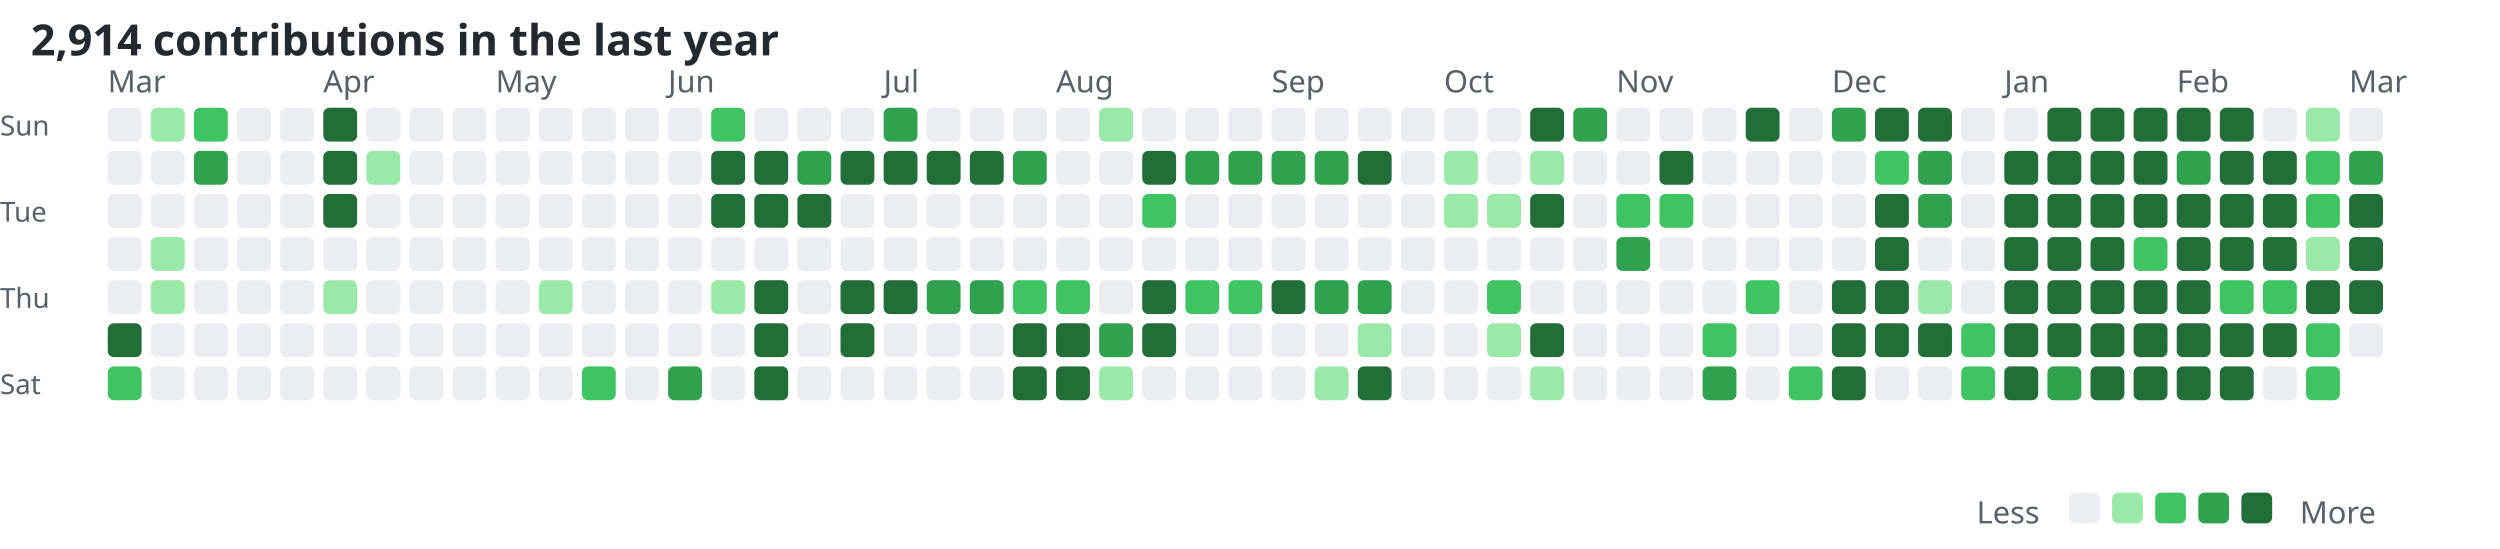
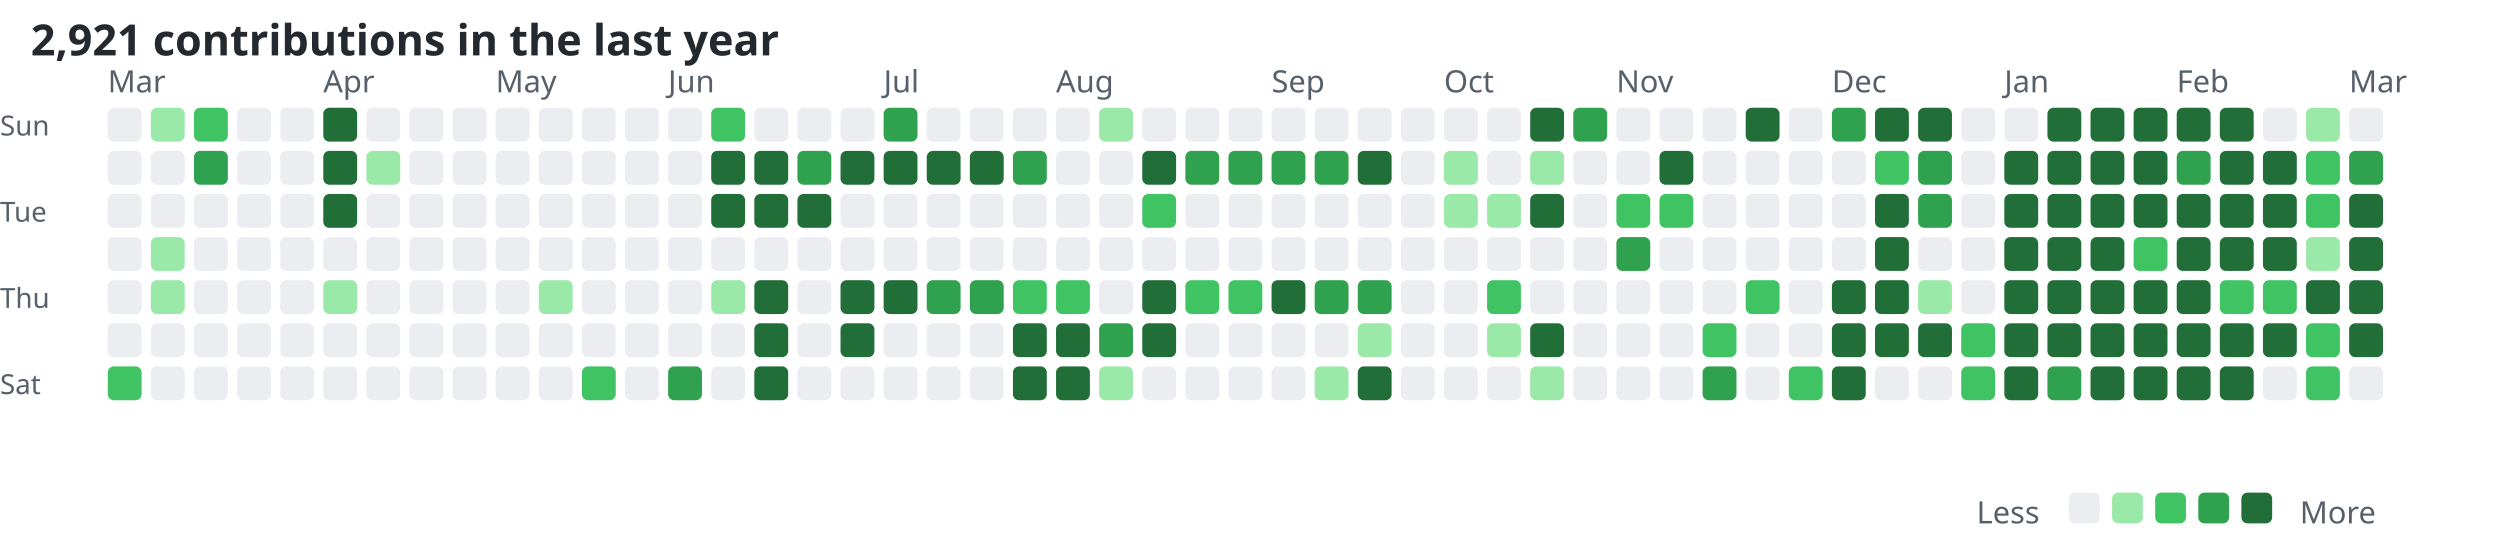
<svg xmlns="http://www.w3.org/2000/svg" width="812" height="178" viewBox="0 0 812 178">
  <style>
    .title { font: 600 14px 'Segoe UI', sans-serif; fill: #24292f; }
    .month { font: 400 10px 'Segoe UI', sans-serif; fill: #57606a; }
    .legend { font: 400 10px 'Segoe UI', sans-serif; fill: #57606a; }
    .day { font: 400 9px 'Segoe UI', sans-serif; fill: #57606a; }
  </style>
-   <text x="10" y="18" class="title">2,914 contributions in the last year</text>
+   <text x="10" y="18" class="title">2,921 contributions in the last year</text>
  <text x="35" y="30" class="month">Mar</text>
  <text x="105" y="30" class="month">Apr</text>
  <text x="161" y="30" class="month">May</text>
  <text x="217" y="30" class="month">Jun</text>
  <text x="287" y="30" class="month">Jul</text>
  <text x="343" y="30" class="month">Aug</text>
  <text x="413" y="30" class="month">Sep</text>
  <text x="469" y="30" class="month">Oct</text>
  <text x="525" y="30" class="month">Nov</text>
  <text x="595" y="30" class="month">Dec</text>
  <text x="651" y="30" class="month">Jan</text>
  <text x="707" y="30" class="month">Feb</text>
  <text x="763" y="30" class="month">Mar</text>
  <text x="0" y="44" class="day">Sun</text>
  <text x="0" y="72" class="day">Tue</text>
  <text x="0" y="100" class="day">Thu</text>
  <text x="0" y="128" class="day">Sat</text>
  <rect x="35" y="35" width="11" height="11" rx="2" ry="2" fill="#ebedf0" />
  <rect x="35" y="49" width="11" height="11" rx="2" ry="2" fill="#ebedf0" />
  <rect x="35" y="63" width="11" height="11" rx="2" ry="2" fill="#ebedf0" />
  <rect x="35" y="77" width="11" height="11" rx="2" ry="2" fill="#ebedf0" />
  <rect x="35" y="91" width="11" height="11" rx="2" ry="2" fill="#ebedf0" />
-   <rect x="35" y="105" width="11" height="11" rx="2" ry="2" fill="#216e39" />
+   <rect x="35" y="105" width="11" height="11" rx="2" ry="2" fill="#ebedf0" />
  <rect x="35" y="119" width="11" height="11" rx="2" ry="2" fill="#40c463" />
  <rect x="49" y="35" width="11" height="11" rx="2" ry="2" fill="#9be9a8" />
  <rect x="49" y="49" width="11" height="11" rx="2" ry="2" fill="#ebedf0" />
  <rect x="49" y="63" width="11" height="11" rx="2" ry="2" fill="#ebedf0" />
  <rect x="49" y="77" width="11" height="11" rx="2" ry="2" fill="#9be9a8" />
  <rect x="49" y="91" width="11" height="11" rx="2" ry="2" fill="#9be9a8" />
  <rect x="49" y="105" width="11" height="11" rx="2" ry="2" fill="#ebedf0" />
  <rect x="49" y="119" width="11" height="11" rx="2" ry="2" fill="#ebedf0" />
  <rect x="63" y="35" width="11" height="11" rx="2" ry="2" fill="#40c463" />
  <rect x="63" y="49" width="11" height="11" rx="2" ry="2" fill="#30a14e" />
  <rect x="63" y="63" width="11" height="11" rx="2" ry="2" fill="#ebedf0" />
  <rect x="63" y="77" width="11" height="11" rx="2" ry="2" fill="#ebedf0" />
  <rect x="63" y="91" width="11" height="11" rx="2" ry="2" fill="#ebedf0" />
  <rect x="63" y="105" width="11" height="11" rx="2" ry="2" fill="#ebedf0" />
  <rect x="63" y="119" width="11" height="11" rx="2" ry="2" fill="#ebedf0" />
  <rect x="77" y="35" width="11" height="11" rx="2" ry="2" fill="#ebedf0" />
  <rect x="77" y="49" width="11" height="11" rx="2" ry="2" fill="#ebedf0" />
  <rect x="77" y="63" width="11" height="11" rx="2" ry="2" fill="#ebedf0" />
  <rect x="77" y="77" width="11" height="11" rx="2" ry="2" fill="#ebedf0" />
  <rect x="77" y="91" width="11" height="11" rx="2" ry="2" fill="#ebedf0" />
  <rect x="77" y="105" width="11" height="11" rx="2" ry="2" fill="#ebedf0" />
  <rect x="77" y="119" width="11" height="11" rx="2" ry="2" fill="#ebedf0" />
  <rect x="91" y="35" width="11" height="11" rx="2" ry="2" fill="#ebedf0" />
  <rect x="91" y="49" width="11" height="11" rx="2" ry="2" fill="#ebedf0" />
  <rect x="91" y="63" width="11" height="11" rx="2" ry="2" fill="#ebedf0" />
  <rect x="91" y="77" width="11" height="11" rx="2" ry="2" fill="#ebedf0" />
  <rect x="91" y="91" width="11" height="11" rx="2" ry="2" fill="#ebedf0" />
  <rect x="91" y="105" width="11" height="11" rx="2" ry="2" fill="#ebedf0" />
  <rect x="91" y="119" width="11" height="11" rx="2" ry="2" fill="#ebedf0" />
  <rect x="105" y="35" width="11" height="11" rx="2" ry="2" fill="#216e39" />
  <rect x="105" y="49" width="11" height="11" rx="2" ry="2" fill="#216e39" />
  <rect x="105" y="63" width="11" height="11" rx="2" ry="2" fill="#216e39" />
  <rect x="105" y="77" width="11" height="11" rx="2" ry="2" fill="#ebedf0" />
  <rect x="105" y="91" width="11" height="11" rx="2" ry="2" fill="#9be9a8" />
  <rect x="105" y="105" width="11" height="11" rx="2" ry="2" fill="#ebedf0" />
  <rect x="105" y="119" width="11" height="11" rx="2" ry="2" fill="#ebedf0" />
  <rect x="119" y="35" width="11" height="11" rx="2" ry="2" fill="#ebedf0" />
  <rect x="119" y="49" width="11" height="11" rx="2" ry="2" fill="#9be9a8" />
  <rect x="119" y="63" width="11" height="11" rx="2" ry="2" fill="#ebedf0" />
  <rect x="119" y="77" width="11" height="11" rx="2" ry="2" fill="#ebedf0" />
  <rect x="119" y="91" width="11" height="11" rx="2" ry="2" fill="#ebedf0" />
  <rect x="119" y="105" width="11" height="11" rx="2" ry="2" fill="#ebedf0" />
  <rect x="119" y="119" width="11" height="11" rx="2" ry="2" fill="#ebedf0" />
  <rect x="133" y="35" width="11" height="11" rx="2" ry="2" fill="#ebedf0" />
  <rect x="133" y="49" width="11" height="11" rx="2" ry="2" fill="#ebedf0" />
  <rect x="133" y="63" width="11" height="11" rx="2" ry="2" fill="#ebedf0" />
  <rect x="133" y="77" width="11" height="11" rx="2" ry="2" fill="#ebedf0" />
  <rect x="133" y="91" width="11" height="11" rx="2" ry="2" fill="#ebedf0" />
  <rect x="133" y="105" width="11" height="11" rx="2" ry="2" fill="#ebedf0" />
  <rect x="133" y="119" width="11" height="11" rx="2" ry="2" fill="#ebedf0" />
  <rect x="147" y="35" width="11" height="11" rx="2" ry="2" fill="#ebedf0" />
  <rect x="147" y="49" width="11" height="11" rx="2" ry="2" fill="#ebedf0" />
  <rect x="147" y="63" width="11" height="11" rx="2" ry="2" fill="#ebedf0" />
  <rect x="147" y="77" width="11" height="11" rx="2" ry="2" fill="#ebedf0" />
  <rect x="147" y="91" width="11" height="11" rx="2" ry="2" fill="#ebedf0" />
  <rect x="147" y="105" width="11" height="11" rx="2" ry="2" fill="#ebedf0" />
  <rect x="147" y="119" width="11" height="11" rx="2" ry="2" fill="#ebedf0" />
  <rect x="161" y="35" width="11" height="11" rx="2" ry="2" fill="#ebedf0" />
  <rect x="161" y="49" width="11" height="11" rx="2" ry="2" fill="#ebedf0" />
  <rect x="161" y="63" width="11" height="11" rx="2" ry="2" fill="#ebedf0" />
  <rect x="161" y="77" width="11" height="11" rx="2" ry="2" fill="#ebedf0" />
  <rect x="161" y="91" width="11" height="11" rx="2" ry="2" fill="#ebedf0" />
  <rect x="161" y="105" width="11" height="11" rx="2" ry="2" fill="#ebedf0" />
  <rect x="161" y="119" width="11" height="11" rx="2" ry="2" fill="#ebedf0" />
  <rect x="175" y="35" width="11" height="11" rx="2" ry="2" fill="#ebedf0" />
  <rect x="175" y="49" width="11" height="11" rx="2" ry="2" fill="#ebedf0" />
  <rect x="175" y="63" width="11" height="11" rx="2" ry="2" fill="#ebedf0" />
  <rect x="175" y="77" width="11" height="11" rx="2" ry="2" fill="#ebedf0" />
  <rect x="175" y="91" width="11" height="11" rx="2" ry="2" fill="#9be9a8" />
  <rect x="175" y="105" width="11" height="11" rx="2" ry="2" fill="#ebedf0" />
  <rect x="175" y="119" width="11" height="11" rx="2" ry="2" fill="#ebedf0" />
  <rect x="189" y="35" width="11" height="11" rx="2" ry="2" fill="#ebedf0" />
  <rect x="189" y="49" width="11" height="11" rx="2" ry="2" fill="#ebedf0" />
  <rect x="189" y="63" width="11" height="11" rx="2" ry="2" fill="#ebedf0" />
  <rect x="189" y="77" width="11" height="11" rx="2" ry="2" fill="#ebedf0" />
  <rect x="189" y="91" width="11" height="11" rx="2" ry="2" fill="#ebedf0" />
  <rect x="189" y="105" width="11" height="11" rx="2" ry="2" fill="#ebedf0" />
  <rect x="189" y="119" width="11" height="11" rx="2" ry="2" fill="#40c463" />
  <rect x="203" y="35" width="11" height="11" rx="2" ry="2" fill="#ebedf0" />
  <rect x="203" y="49" width="11" height="11" rx="2" ry="2" fill="#ebedf0" />
  <rect x="203" y="63" width="11" height="11" rx="2" ry="2" fill="#ebedf0" />
  <rect x="203" y="77" width="11" height="11" rx="2" ry="2" fill="#ebedf0" />
  <rect x="203" y="91" width="11" height="11" rx="2" ry="2" fill="#ebedf0" />
  <rect x="203" y="105" width="11" height="11" rx="2" ry="2" fill="#ebedf0" />
  <rect x="203" y="119" width="11" height="11" rx="2" ry="2" fill="#ebedf0" />
  <rect x="217" y="35" width="11" height="11" rx="2" ry="2" fill="#ebedf0" />
  <rect x="217" y="49" width="11" height="11" rx="2" ry="2" fill="#ebedf0" />
  <rect x="217" y="63" width="11" height="11" rx="2" ry="2" fill="#ebedf0" />
  <rect x="217" y="77" width="11" height="11" rx="2" ry="2" fill="#ebedf0" />
  <rect x="217" y="91" width="11" height="11" rx="2" ry="2" fill="#ebedf0" />
  <rect x="217" y="105" width="11" height="11" rx="2" ry="2" fill="#ebedf0" />
  <rect x="217" y="119" width="11" height="11" rx="2" ry="2" fill="#30a14e" />
  <rect x="231" y="35" width="11" height="11" rx="2" ry="2" fill="#40c463" />
  <rect x="231" y="49" width="11" height="11" rx="2" ry="2" fill="#216e39" />
  <rect x="231" y="63" width="11" height="11" rx="2" ry="2" fill="#216e39" />
  <rect x="231" y="77" width="11" height="11" rx="2" ry="2" fill="#ebedf0" />
  <rect x="231" y="91" width="11" height="11" rx="2" ry="2" fill="#9be9a8" />
  <rect x="231" y="105" width="11" height="11" rx="2" ry="2" fill="#ebedf0" />
  <rect x="231" y="119" width="11" height="11" rx="2" ry="2" fill="#ebedf0" />
  <rect x="245" y="35" width="11" height="11" rx="2" ry="2" fill="#ebedf0" />
  <rect x="245" y="49" width="11" height="11" rx="2" ry="2" fill="#216e39" />
  <rect x="245" y="63" width="11" height="11" rx="2" ry="2" fill="#216e39" />
  <rect x="245" y="77" width="11" height="11" rx="2" ry="2" fill="#ebedf0" />
  <rect x="245" y="91" width="11" height="11" rx="2" ry="2" fill="#216e39" />
  <rect x="245" y="105" width="11" height="11" rx="2" ry="2" fill="#216e39" />
  <rect x="245" y="119" width="11" height="11" rx="2" ry="2" fill="#216e39" />
  <rect x="259" y="35" width="11" height="11" rx="2" ry="2" fill="#ebedf0" />
  <rect x="259" y="49" width="11" height="11" rx="2" ry="2" fill="#30a14e" />
  <rect x="259" y="63" width="11" height="11" rx="2" ry="2" fill="#216e39" />
  <rect x="259" y="77" width="11" height="11" rx="2" ry="2" fill="#ebedf0" />
  <rect x="259" y="91" width="11" height="11" rx="2" ry="2" fill="#ebedf0" />
  <rect x="259" y="105" width="11" height="11" rx="2" ry="2" fill="#ebedf0" />
  <rect x="259" y="119" width="11" height="11" rx="2" ry="2" fill="#ebedf0" />
  <rect x="273" y="35" width="11" height="11" rx="2" ry="2" fill="#ebedf0" />
  <rect x="273" y="49" width="11" height="11" rx="2" ry="2" fill="#216e39" />
  <rect x="273" y="63" width="11" height="11" rx="2" ry="2" fill="#ebedf0" />
  <rect x="273" y="77" width="11" height="11" rx="2" ry="2" fill="#ebedf0" />
  <rect x="273" y="91" width="11" height="11" rx="2" ry="2" fill="#216e39" />
  <rect x="273" y="105" width="11" height="11" rx="2" ry="2" fill="#216e39" />
  <rect x="273" y="119" width="11" height="11" rx="2" ry="2" fill="#ebedf0" />
  <rect x="287" y="35" width="11" height="11" rx="2" ry="2" fill="#30a14e" />
  <rect x="287" y="49" width="11" height="11" rx="2" ry="2" fill="#216e39" />
  <rect x="287" y="63" width="11" height="11" rx="2" ry="2" fill="#ebedf0" />
  <rect x="287" y="77" width="11" height="11" rx="2" ry="2" fill="#ebedf0" />
  <rect x="287" y="91" width="11" height="11" rx="2" ry="2" fill="#216e39" />
  <rect x="287" y="105" width="11" height="11" rx="2" ry="2" fill="#ebedf0" />
  <rect x="287" y="119" width="11" height="11" rx="2" ry="2" fill="#ebedf0" />
  <rect x="301" y="35" width="11" height="11" rx="2" ry="2" fill="#ebedf0" />
  <rect x="301" y="49" width="11" height="11" rx="2" ry="2" fill="#216e39" />
  <rect x="301" y="63" width="11" height="11" rx="2" ry="2" fill="#ebedf0" />
  <rect x="301" y="77" width="11" height="11" rx="2" ry="2" fill="#ebedf0" />
  <rect x="301" y="91" width="11" height="11" rx="2" ry="2" fill="#30a14e" />
  <rect x="301" y="105" width="11" height="11" rx="2" ry="2" fill="#ebedf0" />
  <rect x="301" y="119" width="11" height="11" rx="2" ry="2" fill="#ebedf0" />
  <rect x="315" y="35" width="11" height="11" rx="2" ry="2" fill="#ebedf0" />
  <rect x="315" y="49" width="11" height="11" rx="2" ry="2" fill="#216e39" />
  <rect x="315" y="63" width="11" height="11" rx="2" ry="2" fill="#ebedf0" />
  <rect x="315" y="77" width="11" height="11" rx="2" ry="2" fill="#ebedf0" />
  <rect x="315" y="91" width="11" height="11" rx="2" ry="2" fill="#30a14e" />
  <rect x="315" y="105" width="11" height="11" rx="2" ry="2" fill="#ebedf0" />
  <rect x="315" y="119" width="11" height="11" rx="2" ry="2" fill="#ebedf0" />
  <rect x="329" y="35" width="11" height="11" rx="2" ry="2" fill="#ebedf0" />
  <rect x="329" y="49" width="11" height="11" rx="2" ry="2" fill="#30a14e" />
  <rect x="329" y="63" width="11" height="11" rx="2" ry="2" fill="#ebedf0" />
  <rect x="329" y="77" width="11" height="11" rx="2" ry="2" fill="#ebedf0" />
  <rect x="329" y="91" width="11" height="11" rx="2" ry="2" fill="#40c463" />
  <rect x="329" y="105" width="11" height="11" rx="2" ry="2" fill="#216e39" />
  <rect x="329" y="119" width="11" height="11" rx="2" ry="2" fill="#216e39" />
  <rect x="343" y="35" width="11" height="11" rx="2" ry="2" fill="#ebedf0" />
  <rect x="343" y="49" width="11" height="11" rx="2" ry="2" fill="#ebedf0" />
  <rect x="343" y="63" width="11" height="11" rx="2" ry="2" fill="#ebedf0" />
  <rect x="343" y="77" width="11" height="11" rx="2" ry="2" fill="#ebedf0" />
  <rect x="343" y="91" width="11" height="11" rx="2" ry="2" fill="#40c463" />
  <rect x="343" y="105" width="11" height="11" rx="2" ry="2" fill="#216e39" />
  <rect x="343" y="119" width="11" height="11" rx="2" ry="2" fill="#216e39" />
  <rect x="357" y="35" width="11" height="11" rx="2" ry="2" fill="#9be9a8" />
  <rect x="357" y="49" width="11" height="11" rx="2" ry="2" fill="#ebedf0" />
  <rect x="357" y="63" width="11" height="11" rx="2" ry="2" fill="#ebedf0" />
  <rect x="357" y="77" width="11" height="11" rx="2" ry="2" fill="#ebedf0" />
  <rect x="357" y="91" width="11" height="11" rx="2" ry="2" fill="#ebedf0" />
  <rect x="357" y="105" width="11" height="11" rx="2" ry="2" fill="#30a14e" />
  <rect x="357" y="119" width="11" height="11" rx="2" ry="2" fill="#9be9a8" />
  <rect x="371" y="35" width="11" height="11" rx="2" ry="2" fill="#ebedf0" />
  <rect x="371" y="49" width="11" height="11" rx="2" ry="2" fill="#216e39" />
  <rect x="371" y="63" width="11" height="11" rx="2" ry="2" fill="#40c463" />
  <rect x="371" y="77" width="11" height="11" rx="2" ry="2" fill="#ebedf0" />
  <rect x="371" y="91" width="11" height="11" rx="2" ry="2" fill="#216e39" />
  <rect x="371" y="105" width="11" height="11" rx="2" ry="2" fill="#216e39" />
  <rect x="371" y="119" width="11" height="11" rx="2" ry="2" fill="#ebedf0" />
  <rect x="385" y="35" width="11" height="11" rx="2" ry="2" fill="#ebedf0" />
  <rect x="385" y="49" width="11" height="11" rx="2" ry="2" fill="#30a14e" />
  <rect x="385" y="63" width="11" height="11" rx="2" ry="2" fill="#ebedf0" />
  <rect x="385" y="77" width="11" height="11" rx="2" ry="2" fill="#ebedf0" />
  <rect x="385" y="91" width="11" height="11" rx="2" ry="2" fill="#40c463" />
  <rect x="385" y="105" width="11" height="11" rx="2" ry="2" fill="#ebedf0" />
  <rect x="385" y="119" width="11" height="11" rx="2" ry="2" fill="#ebedf0" />
  <rect x="399" y="35" width="11" height="11" rx="2" ry="2" fill="#ebedf0" />
  <rect x="399" y="49" width="11" height="11" rx="2" ry="2" fill="#30a14e" />
  <rect x="399" y="63" width="11" height="11" rx="2" ry="2" fill="#ebedf0" />
  <rect x="399" y="77" width="11" height="11" rx="2" ry="2" fill="#ebedf0" />
  <rect x="399" y="91" width="11" height="11" rx="2" ry="2" fill="#40c463" />
  <rect x="399" y="105" width="11" height="11" rx="2" ry="2" fill="#ebedf0" />
  <rect x="399" y="119" width="11" height="11" rx="2" ry="2" fill="#ebedf0" />
  <rect x="413" y="35" width="11" height="11" rx="2" ry="2" fill="#ebedf0" />
  <rect x="413" y="49" width="11" height="11" rx="2" ry="2" fill="#30a14e" />
  <rect x="413" y="63" width="11" height="11" rx="2" ry="2" fill="#ebedf0" />
  <rect x="413" y="77" width="11" height="11" rx="2" ry="2" fill="#ebedf0" />
  <rect x="413" y="91" width="11" height="11" rx="2" ry="2" fill="#216e39" />
  <rect x="413" y="105" width="11" height="11" rx="2" ry="2" fill="#ebedf0" />
  <rect x="413" y="119" width="11" height="11" rx="2" ry="2" fill="#ebedf0" />
  <rect x="427" y="35" width="11" height="11" rx="2" ry="2" fill="#ebedf0" />
  <rect x="427" y="49" width="11" height="11" rx="2" ry="2" fill="#30a14e" />
  <rect x="427" y="63" width="11" height="11" rx="2" ry="2" fill="#ebedf0" />
  <rect x="427" y="77" width="11" height="11" rx="2" ry="2" fill="#ebedf0" />
  <rect x="427" y="91" width="11" height="11" rx="2" ry="2" fill="#30a14e" />
  <rect x="427" y="105" width="11" height="11" rx="2" ry="2" fill="#ebedf0" />
  <rect x="427" y="119" width="11" height="11" rx="2" ry="2" fill="#9be9a8" />
  <rect x="441" y="35" width="11" height="11" rx="2" ry="2" fill="#ebedf0" />
  <rect x="441" y="49" width="11" height="11" rx="2" ry="2" fill="#216e39" />
  <rect x="441" y="63" width="11" height="11" rx="2" ry="2" fill="#ebedf0" />
  <rect x="441" y="77" width="11" height="11" rx="2" ry="2" fill="#ebedf0" />
  <rect x="441" y="91" width="11" height="11" rx="2" ry="2" fill="#30a14e" />
  <rect x="441" y="105" width="11" height="11" rx="2" ry="2" fill="#9be9a8" />
  <rect x="441" y="119" width="11" height="11" rx="2" ry="2" fill="#216e39" />
  <rect x="455" y="35" width="11" height="11" rx="2" ry="2" fill="#ebedf0" />
  <rect x="455" y="49" width="11" height="11" rx="2" ry="2" fill="#ebedf0" />
  <rect x="455" y="63" width="11" height="11" rx="2" ry="2" fill="#ebedf0" />
  <rect x="455" y="77" width="11" height="11" rx="2" ry="2" fill="#ebedf0" />
  <rect x="455" y="91" width="11" height="11" rx="2" ry="2" fill="#ebedf0" />
  <rect x="455" y="105" width="11" height="11" rx="2" ry="2" fill="#ebedf0" />
  <rect x="455" y="119" width="11" height="11" rx="2" ry="2" fill="#ebedf0" />
  <rect x="469" y="35" width="11" height="11" rx="2" ry="2" fill="#ebedf0" />
  <rect x="469" y="49" width="11" height="11" rx="2" ry="2" fill="#9be9a8" />
  <rect x="469" y="63" width="11" height="11" rx="2" ry="2" fill="#9be9a8" />
  <rect x="469" y="77" width="11" height="11" rx="2" ry="2" fill="#ebedf0" />
  <rect x="469" y="91" width="11" height="11" rx="2" ry="2" fill="#ebedf0" />
  <rect x="469" y="105" width="11" height="11" rx="2" ry="2" fill="#ebedf0" />
  <rect x="469" y="119" width="11" height="11" rx="2" ry="2" fill="#ebedf0" />
  <rect x="483" y="35" width="11" height="11" rx="2" ry="2" fill="#ebedf0" />
  <rect x="483" y="49" width="11" height="11" rx="2" ry="2" fill="#ebedf0" />
  <rect x="483" y="63" width="11" height="11" rx="2" ry="2" fill="#9be9a8" />
  <rect x="483" y="77" width="11" height="11" rx="2" ry="2" fill="#ebedf0" />
  <rect x="483" y="91" width="11" height="11" rx="2" ry="2" fill="#40c463" />
  <rect x="483" y="105" width="11" height="11" rx="2" ry="2" fill="#9be9a8" />
  <rect x="483" y="119" width="11" height="11" rx="2" ry="2" fill="#ebedf0" />
  <rect x="497" y="35" width="11" height="11" rx="2" ry="2" fill="#216e39" />
  <rect x="497" y="49" width="11" height="11" rx="2" ry="2" fill="#9be9a8" />
  <rect x="497" y="63" width="11" height="11" rx="2" ry="2" fill="#216e39" />
  <rect x="497" y="77" width="11" height="11" rx="2" ry="2" fill="#ebedf0" />
  <rect x="497" y="91" width="11" height="11" rx="2" ry="2" fill="#ebedf0" />
  <rect x="497" y="105" width="11" height="11" rx="2" ry="2" fill="#216e39" />
  <rect x="497" y="119" width="11" height="11" rx="2" ry="2" fill="#9be9a8" />
  <rect x="511" y="35" width="11" height="11" rx="2" ry="2" fill="#30a14e" />
  <rect x="511" y="49" width="11" height="11" rx="2" ry="2" fill="#ebedf0" />
  <rect x="511" y="63" width="11" height="11" rx="2" ry="2" fill="#ebedf0" />
  <rect x="511" y="77" width="11" height="11" rx="2" ry="2" fill="#ebedf0" />
  <rect x="511" y="91" width="11" height="11" rx="2" ry="2" fill="#ebedf0" />
  <rect x="511" y="105" width="11" height="11" rx="2" ry="2" fill="#ebedf0" />
  <rect x="511" y="119" width="11" height="11" rx="2" ry="2" fill="#ebedf0" />
  <rect x="525" y="35" width="11" height="11" rx="2" ry="2" fill="#ebedf0" />
  <rect x="525" y="49" width="11" height="11" rx="2" ry="2" fill="#ebedf0" />
  <rect x="525" y="63" width="11" height="11" rx="2" ry="2" fill="#40c463" />
  <rect x="525" y="77" width="11" height="11" rx="2" ry="2" fill="#30a14e" />
  <rect x="525" y="91" width="11" height="11" rx="2" ry="2" fill="#ebedf0" />
  <rect x="525" y="105" width="11" height="11" rx="2" ry="2" fill="#ebedf0" />
  <rect x="525" y="119" width="11" height="11" rx="2" ry="2" fill="#ebedf0" />
  <rect x="539" y="35" width="11" height="11" rx="2" ry="2" fill="#ebedf0" />
  <rect x="539" y="49" width="11" height="11" rx="2" ry="2" fill="#216e39" />
  <rect x="539" y="63" width="11" height="11" rx="2" ry="2" fill="#40c463" />
  <rect x="539" y="77" width="11" height="11" rx="2" ry="2" fill="#ebedf0" />
  <rect x="539" y="91" width="11" height="11" rx="2" ry="2" fill="#ebedf0" />
  <rect x="539" y="105" width="11" height="11" rx="2" ry="2" fill="#ebedf0" />
  <rect x="539" y="119" width="11" height="11" rx="2" ry="2" fill="#ebedf0" />
  <rect x="553" y="35" width="11" height="11" rx="2" ry="2" fill="#ebedf0" />
  <rect x="553" y="49" width="11" height="11" rx="2" ry="2" fill="#ebedf0" />
  <rect x="553" y="63" width="11" height="11" rx="2" ry="2" fill="#ebedf0" />
  <rect x="553" y="77" width="11" height="11" rx="2" ry="2" fill="#ebedf0" />
  <rect x="553" y="91" width="11" height="11" rx="2" ry="2" fill="#ebedf0" />
  <rect x="553" y="105" width="11" height="11" rx="2" ry="2" fill="#40c463" />
  <rect x="553" y="119" width="11" height="11" rx="2" ry="2" fill="#30a14e" />
  <rect x="567" y="35" width="11" height="11" rx="2" ry="2" fill="#216e39" />
  <rect x="567" y="49" width="11" height="11" rx="2" ry="2" fill="#ebedf0" />
  <rect x="567" y="63" width="11" height="11" rx="2" ry="2" fill="#ebedf0" />
  <rect x="567" y="77" width="11" height="11" rx="2" ry="2" fill="#ebedf0" />
  <rect x="567" y="91" width="11" height="11" rx="2" ry="2" fill="#40c463" />
  <rect x="567" y="105" width="11" height="11" rx="2" ry="2" fill="#ebedf0" />
  <rect x="567" y="119" width="11" height="11" rx="2" ry="2" fill="#ebedf0" />
  <rect x="581" y="35" width="11" height="11" rx="2" ry="2" fill="#ebedf0" />
  <rect x="581" y="49" width="11" height="11" rx="2" ry="2" fill="#ebedf0" />
  <rect x="581" y="63" width="11" height="11" rx="2" ry="2" fill="#ebedf0" />
  <rect x="581" y="77" width="11" height="11" rx="2" ry="2" fill="#ebedf0" />
  <rect x="581" y="91" width="11" height="11" rx="2" ry="2" fill="#ebedf0" />
  <rect x="581" y="105" width="11" height="11" rx="2" ry="2" fill="#ebedf0" />
  <rect x="581" y="119" width="11" height="11" rx="2" ry="2" fill="#40c463" />
  <rect x="595" y="35" width="11" height="11" rx="2" ry="2" fill="#30a14e" />
  <rect x="595" y="49" width="11" height="11" rx="2" ry="2" fill="#ebedf0" />
  <rect x="595" y="63" width="11" height="11" rx="2" ry="2" fill="#ebedf0" />
  <rect x="595" y="77" width="11" height="11" rx="2" ry="2" fill="#ebedf0" />
  <rect x="595" y="91" width="11" height="11" rx="2" ry="2" fill="#216e39" />
  <rect x="595" y="105" width="11" height="11" rx="2" ry="2" fill="#216e39" />
  <rect x="595" y="119" width="11" height="11" rx="2" ry="2" fill="#216e39" />
  <rect x="609" y="35" width="11" height="11" rx="2" ry="2" fill="#216e39" />
  <rect x="609" y="49" width="11" height="11" rx="2" ry="2" fill="#40c463" />
  <rect x="609" y="63" width="11" height="11" rx="2" ry="2" fill="#216e39" />
  <rect x="609" y="77" width="11" height="11" rx="2" ry="2" fill="#216e39" />
  <rect x="609" y="91" width="11" height="11" rx="2" ry="2" fill="#216e39" />
  <rect x="609" y="105" width="11" height="11" rx="2" ry="2" fill="#216e39" />
  <rect x="609" y="119" width="11" height="11" rx="2" ry="2" fill="#ebedf0" />
  <rect x="623" y="35" width="11" height="11" rx="2" ry="2" fill="#216e39" />
  <rect x="623" y="49" width="11" height="11" rx="2" ry="2" fill="#30a14e" />
  <rect x="623" y="63" width="11" height="11" rx="2" ry="2" fill="#30a14e" />
  <rect x="623" y="77" width="11" height="11" rx="2" ry="2" fill="#ebedf0" />
  <rect x="623" y="91" width="11" height="11" rx="2" ry="2" fill="#9be9a8" />
  <rect x="623" y="105" width="11" height="11" rx="2" ry="2" fill="#216e39" />
  <rect x="623" y="119" width="11" height="11" rx="2" ry="2" fill="#ebedf0" />
  <rect x="637" y="35" width="11" height="11" rx="2" ry="2" fill="#ebedf0" />
  <rect x="637" y="49" width="11" height="11" rx="2" ry="2" fill="#ebedf0" />
  <rect x="637" y="63" width="11" height="11" rx="2" ry="2" fill="#ebedf0" />
  <rect x="637" y="77" width="11" height="11" rx="2" ry="2" fill="#ebedf0" />
  <rect x="637" y="91" width="11" height="11" rx="2" ry="2" fill="#ebedf0" />
  <rect x="637" y="105" width="11" height="11" rx="2" ry="2" fill="#40c463" />
  <rect x="637" y="119" width="11" height="11" rx="2" ry="2" fill="#40c463" />
  <rect x="651" y="35" width="11" height="11" rx="2" ry="2" fill="#ebedf0" />
  <rect x="651" y="49" width="11" height="11" rx="2" ry="2" fill="#216e39" />
  <rect x="651" y="63" width="11" height="11" rx="2" ry="2" fill="#216e39" />
  <rect x="651" y="77" width="11" height="11" rx="2" ry="2" fill="#216e39" />
  <rect x="651" y="91" width="11" height="11" rx="2" ry="2" fill="#216e39" />
  <rect x="651" y="105" width="11" height="11" rx="2" ry="2" fill="#216e39" />
  <rect x="651" y="119" width="11" height="11" rx="2" ry="2" fill="#216e39" />
  <rect x="665" y="35" width="11" height="11" rx="2" ry="2" fill="#216e39" />
  <rect x="665" y="49" width="11" height="11" rx="2" ry="2" fill="#216e39" />
  <rect x="665" y="63" width="11" height="11" rx="2" ry="2" fill="#216e39" />
  <rect x="665" y="77" width="11" height="11" rx="2" ry="2" fill="#216e39" />
  <rect x="665" y="91" width="11" height="11" rx="2" ry="2" fill="#216e39" />
  <rect x="665" y="105" width="11" height="11" rx="2" ry="2" fill="#216e39" />
  <rect x="665" y="119" width="11" height="11" rx="2" ry="2" fill="#30a14e" />
  <rect x="679" y="35" width="11" height="11" rx="2" ry="2" fill="#216e39" />
  <rect x="679" y="49" width="11" height="11" rx="2" ry="2" fill="#216e39" />
  <rect x="679" y="63" width="11" height="11" rx="2" ry="2" fill="#216e39" />
  <rect x="679" y="77" width="11" height="11" rx="2" ry="2" fill="#216e39" />
  <rect x="679" y="91" width="11" height="11" rx="2" ry="2" fill="#216e39" />
  <rect x="679" y="105" width="11" height="11" rx="2" ry="2" fill="#216e39" />
  <rect x="679" y="119" width="11" height="11" rx="2" ry="2" fill="#216e39" />
  <rect x="693" y="35" width="11" height="11" rx="2" ry="2" fill="#216e39" />
  <rect x="693" y="49" width="11" height="11" rx="2" ry="2" fill="#216e39" />
  <rect x="693" y="63" width="11" height="11" rx="2" ry="2" fill="#216e39" />
  <rect x="693" y="77" width="11" height="11" rx="2" ry="2" fill="#40c463" />
  <rect x="693" y="91" width="11" height="11" rx="2" ry="2" fill="#216e39" />
  <rect x="693" y="105" width="11" height="11" rx="2" ry="2" fill="#216e39" />
  <rect x="693" y="119" width="11" height="11" rx="2" ry="2" fill="#216e39" />
  <rect x="707" y="35" width="11" height="11" rx="2" ry="2" fill="#216e39" />
  <rect x="707" y="49" width="11" height="11" rx="2" ry="2" fill="#30a14e" />
  <rect x="707" y="63" width="11" height="11" rx="2" ry="2" fill="#216e39" />
  <rect x="707" y="77" width="11" height="11" rx="2" ry="2" fill="#216e39" />
  <rect x="707" y="91" width="11" height="11" rx="2" ry="2" fill="#216e39" />
  <rect x="707" y="105" width="11" height="11" rx="2" ry="2" fill="#216e39" />
  <rect x="707" y="119" width="11" height="11" rx="2" ry="2" fill="#216e39" />
  <rect x="721" y="35" width="11" height="11" rx="2" ry="2" fill="#216e39" />
  <rect x="721" y="49" width="11" height="11" rx="2" ry="2" fill="#216e39" />
  <rect x="721" y="63" width="11" height="11" rx="2" ry="2" fill="#216e39" />
  <rect x="721" y="77" width="11" height="11" rx="2" ry="2" fill="#216e39" />
  <rect x="721" y="91" width="11" height="11" rx="2" ry="2" fill="#40c463" />
  <rect x="721" y="105" width="11" height="11" rx="2" ry="2" fill="#216e39" />
  <rect x="721" y="119" width="11" height="11" rx="2" ry="2" fill="#216e39" />
  <rect x="735" y="35" width="11" height="11" rx="2" ry="2" fill="#ebedf0" />
  <rect x="735" y="49" width="11" height="11" rx="2" ry="2" fill="#216e39" />
  <rect x="735" y="63" width="11" height="11" rx="2" ry="2" fill="#216e39" />
  <rect x="735" y="77" width="11" height="11" rx="2" ry="2" fill="#216e39" />
  <rect x="735" y="91" width="11" height="11" rx="2" ry="2" fill="#40c463" />
  <rect x="735" y="105" width="11" height="11" rx="2" ry="2" fill="#216e39" />
  <rect x="735" y="119" width="11" height="11" rx="2" ry="2" fill="#ebedf0" />
  <rect x="749" y="35" width="11" height="11" rx="2" ry="2" fill="#9be9a8" />
  <rect x="749" y="49" width="11" height="11" rx="2" ry="2" fill="#40c463" />
  <rect x="749" y="63" width="11" height="11" rx="2" ry="2" fill="#40c463" />
  <rect x="749" y="77" width="11" height="11" rx="2" ry="2" fill="#9be9a8" />
  <rect x="749" y="91" width="11" height="11" rx="2" ry="2" fill="#216e39" />
  <rect x="749" y="105" width="11" height="11" rx="2" ry="2" fill="#40c463" />
  <rect x="749" y="119" width="11" height="11" rx="2" ry="2" fill="#40c463" />
  <rect x="763" y="35" width="11" height="11" rx="2" ry="2" fill="#ebedf0" />
  <rect x="763" y="49" width="11" height="11" rx="2" ry="2" fill="#30a14e" />
  <rect x="763" y="63" width="11" height="11" rx="2" ry="2" fill="#216e39" />
  <rect x="763" y="77" width="11" height="11" rx="2" ry="2" fill="#216e39" />
  <rect x="763" y="91" width="11" height="11" rx="2" ry="2" fill="#216e39" />
-   <rect x="763" y="105" width="11" height="11" rx="2" ry="2" fill="#ebedf0" />
+   <rect x="763" y="105" width="11" height="11" rx="2" ry="2" fill="#216e39" />
+   <rect x="763" y="119" width="11" height="11" rx="2" ry="2" fill="#ebedf0" />
  <text x="642" y="170" class="legend">Less</text>
  <rect x="672" y="160" width="10" height="10" rx="2" fill="#ebedf0" />
  <rect x="686" y="160" width="10" height="10" rx="2" fill="#9be9a8" />
  <rect x="700" y="160" width="10" height="10" rx="2" fill="#40c463" />
  <rect x="714" y="160" width="10" height="10" rx="2" fill="#30a14e" />
  <rect x="728" y="160" width="10" height="10" rx="2" fill="#216e39" />
  <text x="747" y="170" class="legend">More</text>
</svg>
